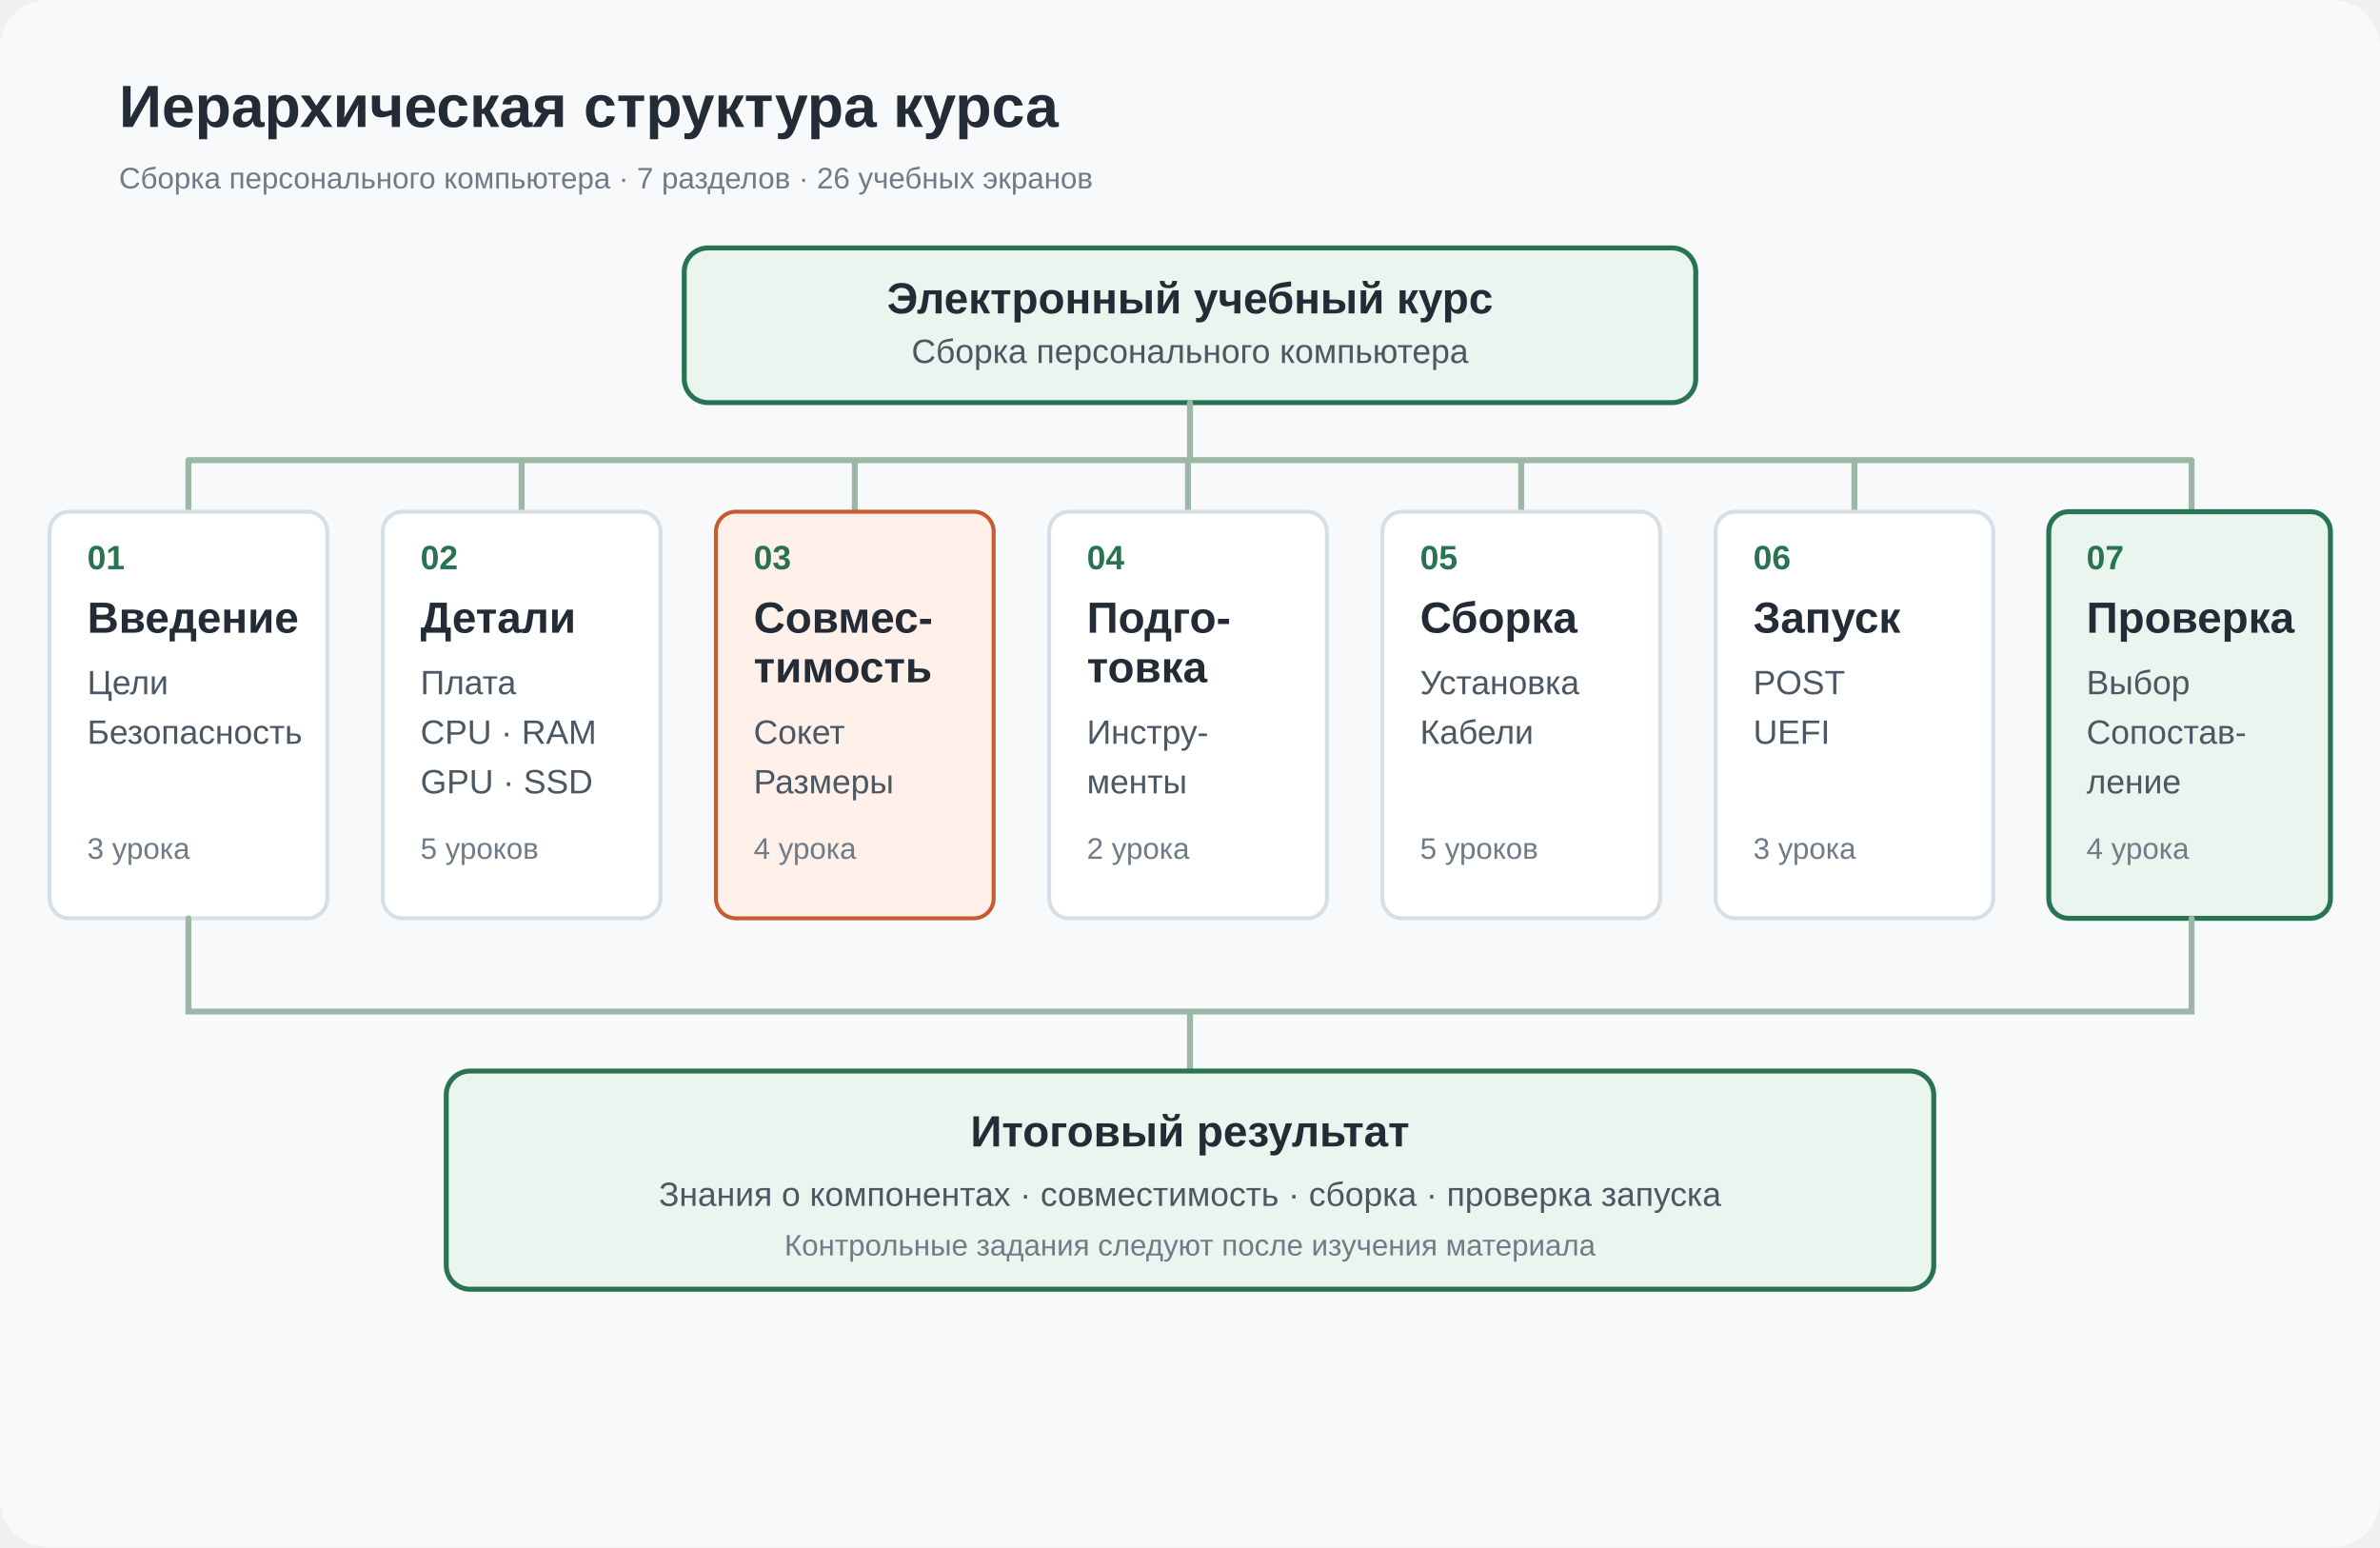
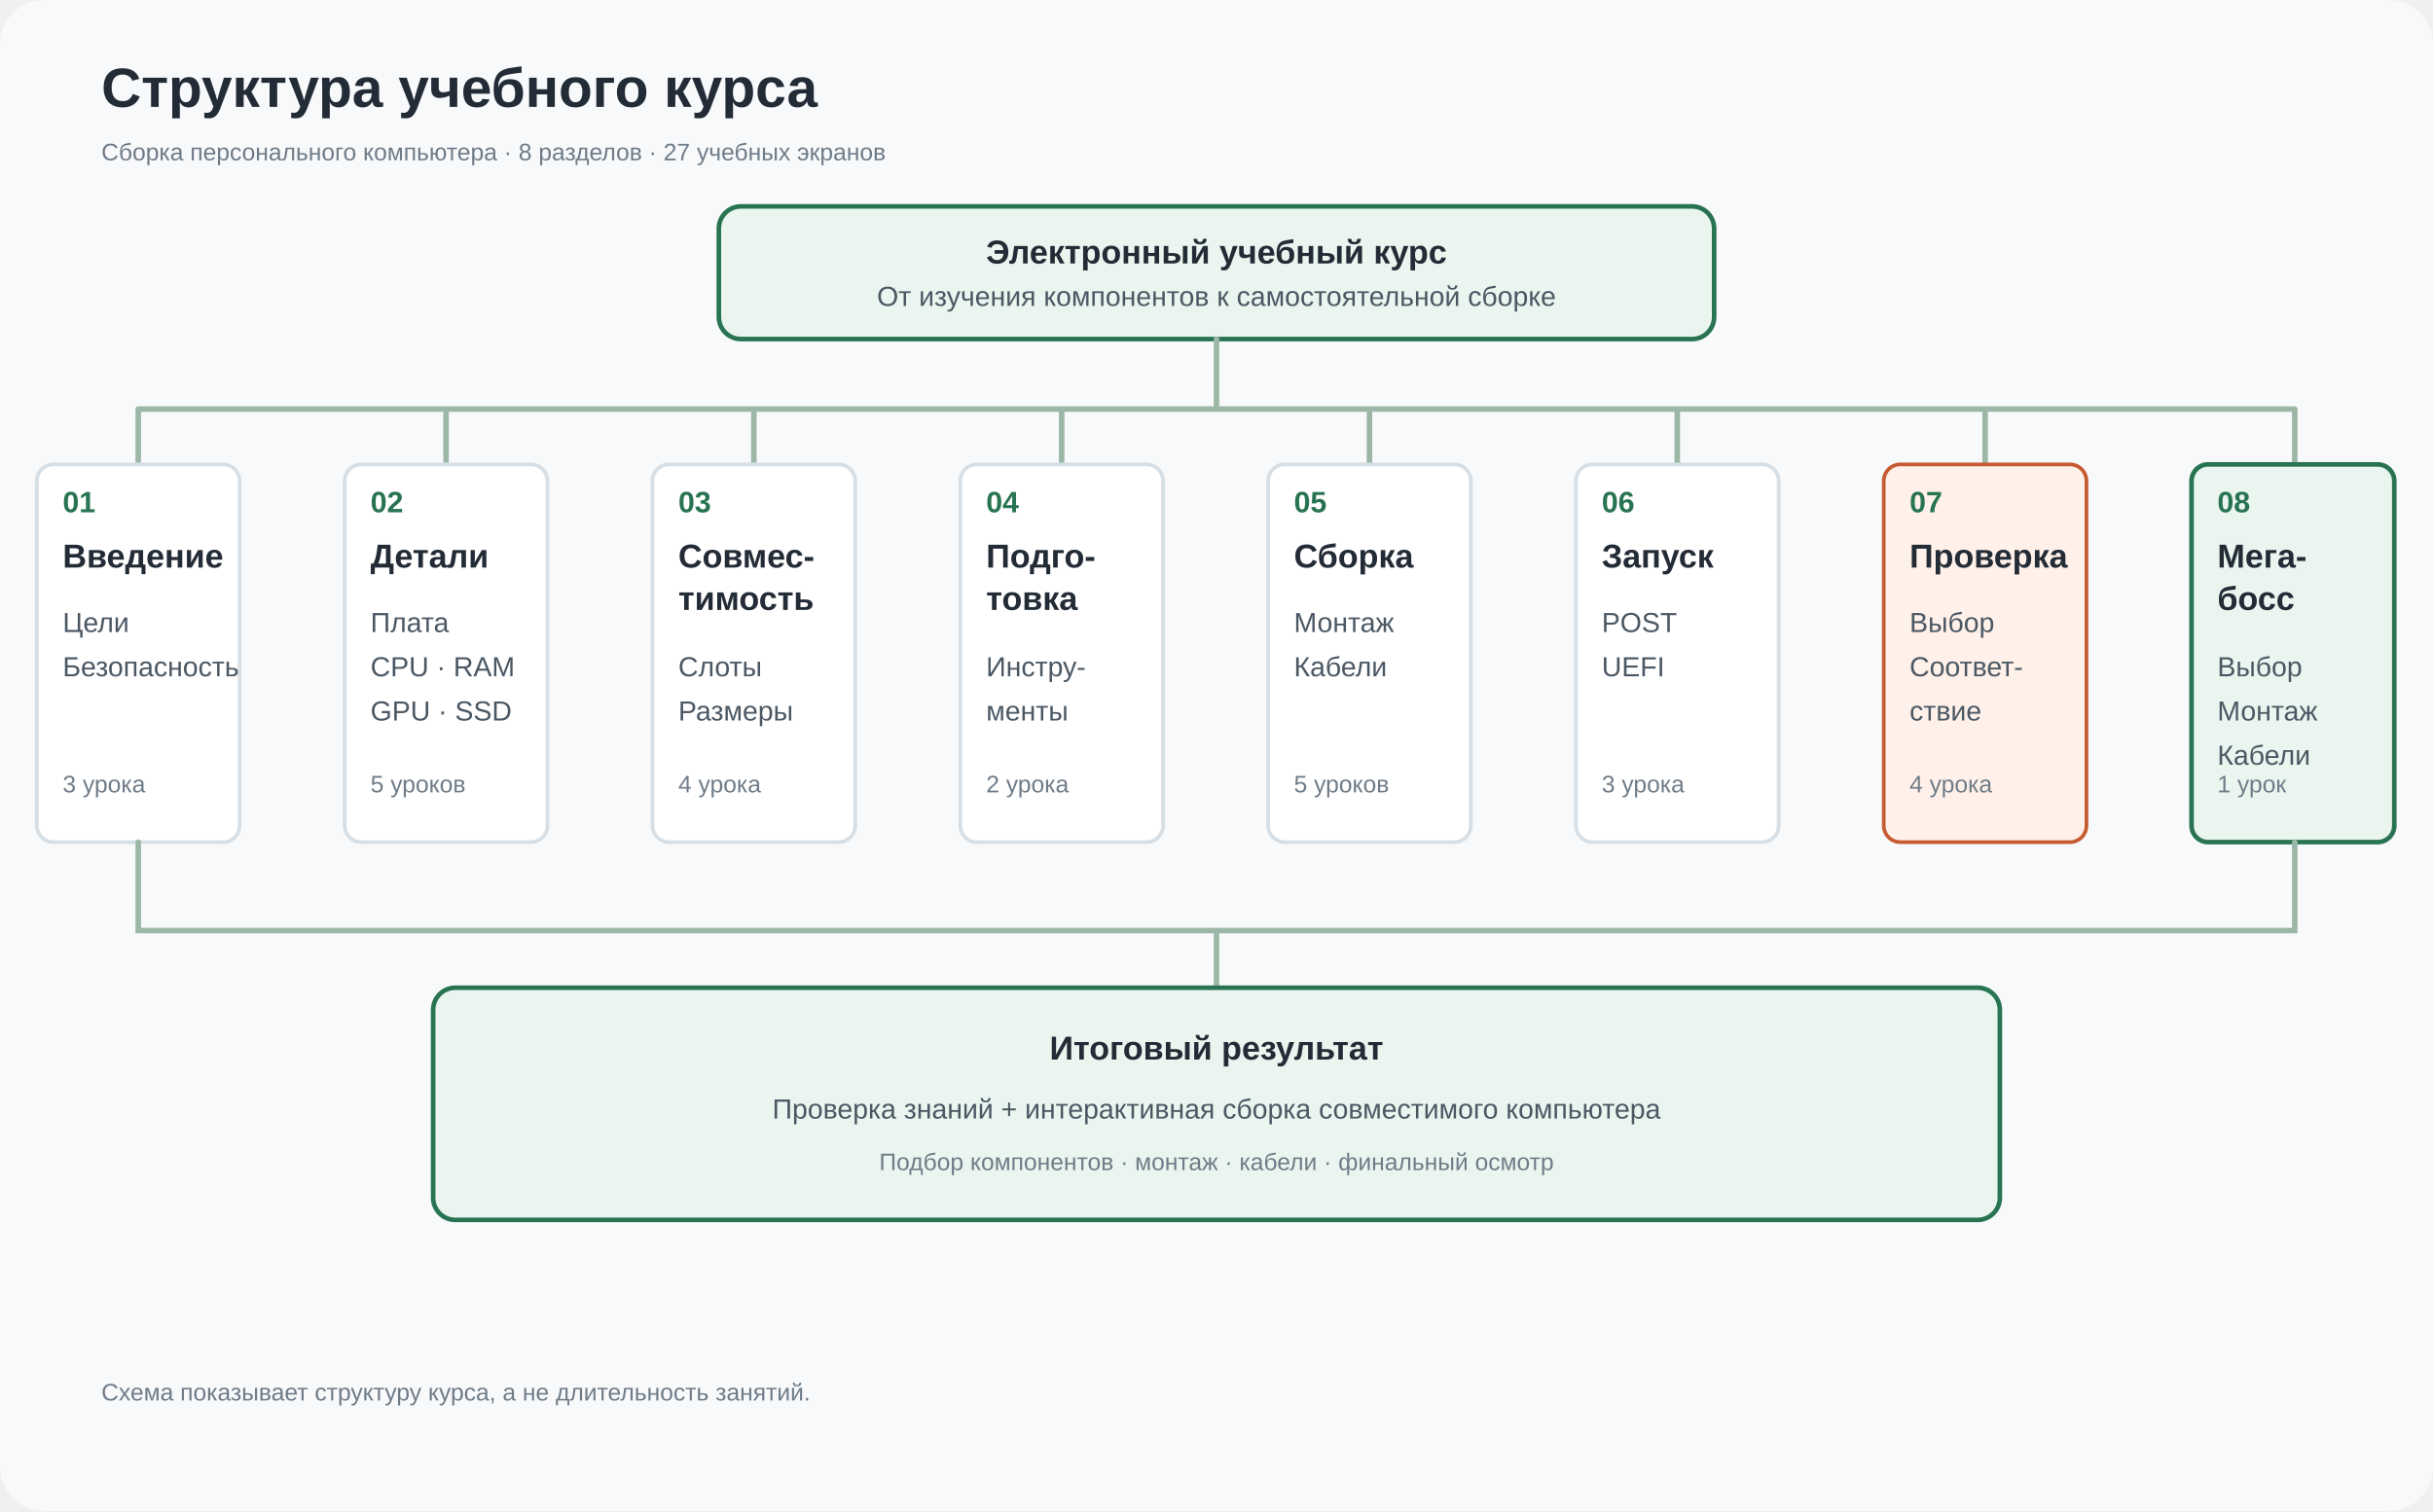
- <svg xmlns="http://www.w3.org/2000/svg" viewBox="0 0 1200 780" role="img" aria-labelledby="title desc">
+ <svg xmlns="http://www.w3.org/2000/svg" viewBox="0 0 1320 820" role="img" aria-labelledby="title desc">
  <defs>
-     <style>.bg{fill:#f7f9fb}.card{fill:#fff;stroke:#d6dfe5;stroke-width:2}.root{fill:#e9f5ee;stroke:#287452;stroke-width:2.5}.accent{fill:#fff0e9;stroke:#c65b31;stroke-width:2}.title{font:700 30px Arial,sans-serif;fill:#232c36}.head{font:700 22px Arial,sans-serif;fill:#232c36}.text{font:17px Arial,sans-serif;fill:#4b5864}.number{font:700 17px Arial,sans-serif;fill:#287452}.line{stroke:#9cb7a5;stroke-width:3;fill:none;stroke-linecap:round}.sub{font:15px Arial,sans-serif;fill:#6f7c88}</style>
+     <style>
+ .bg{fill:#f7f9fb}.card{fill:#fff;stroke:#d6dfe5;stroke-width:2}.root{fill:#e9f5ee;stroke:#287452;stroke-width:2.5}.accent{fill:#fff0e9;stroke:#c65b31;stroke-width:2}
+ .title{font:700 30px Arial,sans-serif;fill:#232c36}.head{font:700 18px Arial,sans-serif;fill:#232c36}.text{font:15px Arial,sans-serif;fill:#4b5864}.number{font:700 16px Arial,sans-serif;fill:#287452}.line{stroke:#9cb7a5;stroke-width:3;fill:none;stroke-linecap:round}.sub{font:13px Arial,sans-serif;fill:#6f7c88}
+ </style>
  </defs>
-   <rect class="bg" width="1200" height="780" rx="24" />
-   <text x="60" y="64" class="title">Иерархическая структура курса</text>
-   <text x="60" y="95" class="sub">Сборка персонального компьютера · 7 разделов · 26 учебных экранов</text>
-   <rect x="345" y="125" width="510" height="78" rx="12" class="root" />
-   <text x="600" y="158" text-anchor="middle" class="head">Электронный учебный курс</text>
-   <text x="600" y="183" text-anchor="middle" class="text">Сборка персонального компьютера</text>
-   <path d="M600 203V232M95 232H1105M95 232V258M263 232V258M431 232V258M599 232V258M767 232V258M935 232V258M1105 232V258" class="line" />
+   <rect class="bg" width="1320" height="820" rx="24" />
+   <text x="55" y="58" class="title">Структура учебного курса</text>
+   <text x="55" y="87" class="sub">Сборка персонального компьютера · 8 разделов · 27 учебных экранов</text>
+   <rect x="390" y="112" width="540" height="72" rx="12" class="root" />
+   <text x="660" y="143" text-anchor="middle" class="head">Электронный учебный курс</text>
+   <text x="660" y="166" text-anchor="middle" class="text">От изучения компонентов к самостоятельной сборке</text>
+   <path d="M660 184V222M75 222H1245M75 222V252M242 222V252M409 222V252M576 222V252M743 222V252M910 222V252M1077 222V252M1245 222V252" class="line" />
  <g>
-     <rect x="25" y="258" width="140" height="205" rx="10" class="card" />
-     <text x="44" y="287" class="number">01</text>
-     <text x="44" y="319" class="head">Введение</text>
-     <text x="44" y="350" class="text">Цели</text>
-     <text x="44" y="375" class="text">Безопасность</text>
-     <text x="44" y="433" class="sub">3 урока</text>
+     <rect x="20" y="252" width="110" height="205" rx="9" class="card" />
+     <text x="34" y="278" class="number">01</text>
+     <text x="34" y="308" class="head">Введение</text>
+     <text x="34" y="343" class="text">Цели</text>
+     <text x="34" y="367" class="text">Безопасность</text>
+     <text x="34" y="430" class="sub">3 урока</text>
  </g>
  <g>
-     <rect x="193" y="258" width="140" height="205" rx="10" class="card" />
-     <text x="212" y="287" class="number">02</text>
-     <text x="212" y="319" class="head">Детали</text>
-     <text x="212" y="350" class="text">Плата</text>
-     <text x="212" y="375" class="text">CPU · RAM</text>
-     <text x="212" y="400" class="text">GPU · SSD</text>
-     <text x="212" y="433" class="sub">5 уроков</text>
+     <rect x="187" y="252" width="110" height="205" rx="9" class="card" />
+     <text x="201" y="278" class="number">02</text>
+     <text x="201" y="308" class="head">Детали</text>
+     <text x="201" y="343" class="text">Плата</text>
+     <text x="201" y="367" class="text">CPU · RAM</text>
+     <text x="201" y="391" class="text">GPU · SSD</text>
+     <text x="201" y="430" class="sub">5 уроков</text>
  </g>
  <g>
-     <rect x="361" y="258" width="140" height="205" rx="10" class="accent" />
-     <text x="380" y="287" class="number">03</text>
-     <text x="380" y="319" class="head">Совмес-</text>
-     <text x="380" y="344" class="head">тимость</text>
-     <text x="380" y="375" class="text">Сокет</text>
-     <text x="380" y="400" class="text">Размеры</text>
-     <text x="380" y="433" class="sub">4 урока</text>
+     <rect x="354" y="252" width="110" height="205" rx="9" class="card" />
+     <text x="368" y="278" class="number">03</text>
+     <text x="368" y="308" class="head">Совмес-</text>
+     <text x="368" y="331" class="head">тимость</text>
+     <text x="368" y="367" class="text">Слоты</text>
+     <text x="368" y="391" class="text">Размеры</text>
+     <text x="368" y="430" class="sub">4 урока</text>
  </g>
  <g>
-     <rect x="529" y="258" width="140" height="205" rx="10" class="card" />
-     <text x="548" y="287" class="number">04</text>
-     <text x="548" y="319" class="head">Подго-</text>
-     <text x="548" y="344" class="head">товка</text>
-     <text x="548" y="375" class="text">Инстру-</text>
-     <text x="548" y="400" class="text">менты</text>
-     <text x="548" y="433" class="sub">2 урока</text>
+     <rect x="521" y="252" width="110" height="205" rx="9" class="card" />
+     <text x="535" y="278" class="number">04</text>
+     <text x="535" y="308" class="head">Подго-</text>
+     <text x="535" y="331" class="head">товка</text>
+     <text x="535" y="367" class="text">Инстру-</text>
+     <text x="535" y="391" class="text">менты</text>
+     <text x="535" y="430" class="sub">2 урока</text>
  </g>
  <g>
-     <rect x="697" y="258" width="140" height="205" rx="10" class="card" />
-     <text x="716" y="287" class="number">05</text>
-     <text x="716" y="319" class="head">Сборка</text>
-     <text x="716" y="350" class="text">Установка</text>
-     <text x="716" y="375" class="text">Кабели</text>
-     <text x="716" y="433" class="sub">5 уроков</text>
+     <rect x="688" y="252" width="110" height="205" rx="9" class="card" />
+     <text x="702" y="278" class="number">05</text>
+     <text x="702" y="308" class="head">Сборка</text>
+     <text x="702" y="343" class="text">Монтаж</text>
+     <text x="702" y="367" class="text">Кабели</text>
+     <text x="702" y="430" class="sub">5 уроков</text>
  </g>
  <g>
-     <rect x="865" y="258" width="140" height="205" rx="10" class="card" />
-     <text x="884" y="287" class="number">06</text>
-     <text x="884" y="319" class="head">Запуск</text>
-     <text x="884" y="350" class="text">POST</text>
-     <text x="884" y="375" class="text">UEFI</text>
-     <text x="884" y="433" class="sub">3 урока</text>
+     <rect x="855" y="252" width="110" height="205" rx="9" class="card" />
+     <text x="869" y="278" class="number">06</text>
+     <text x="869" y="308" class="head">Запуск</text>
+     <text x="869" y="343" class="text">POST</text>
+     <text x="869" y="367" class="text">UEFI</text>
+     <text x="869" y="430" class="sub">3 урока</text>
  </g>
  <g>
-     <rect x="1033" y="258" width="142" height="205" rx="10" class="root" />
-     <text x="1052" y="287" class="number">07</text>
-     <text x="1052" y="319" class="head">Проверка</text>
-     <text x="1052" y="350" class="text">Выбор</text>
-     <text x="1052" y="375" class="text">Сопостав-</text>
-     <text x="1052" y="400" class="text">ление</text>
-     <text x="1052" y="433" class="sub">4 урока</text>
+     <rect x="1022" y="252" width="110" height="205" rx="9" class="accent" />
+     <text x="1036" y="278" class="number">07</text>
+     <text x="1036" y="308" class="head">Проверка</text>
+     <text x="1036" y="343" class="text">Выбор</text>
+     <text x="1036" y="367" class="text">Соответ-</text>
+     <text x="1036" y="391" class="text">ствие</text>
+     <text x="1036" y="430" class="sub">4 урока</text>
  </g>
-   <path d="M95 463V510H1105V463M600 510V540" class="line" />
-   <rect x="225" y="540" width="750" height="110" rx="12" class="root" />
-   <text x="600" y="578" text-anchor="middle" class="head">Итоговый результат</text>
-   <text x="600" y="608" text-anchor="middle" class="text">Знания о компонентах · совместимость · сборка · проверка запуска</text>
-   <text x="600" y="633" text-anchor="middle" class="sub">Контрольные задания следуют после изучения материала</text>
+   <g>
+     <rect x="1189" y="252" width="110" height="205" rx="9" class="root" />
+     <text x="1203" y="278" class="number">08</text>
+     <text x="1203" y="308" class="head">Мега-</text>
+     <text x="1203" y="331" class="head">босс</text>
+     <text x="1203" y="367" class="text">Выбор</text>
+     <text x="1203" y="391" class="text">Монтаж</text>
+     <text x="1203" y="415" class="text">Кабели</text>
+     <text x="1203" y="430" class="sub">1 урок</text>
+   </g>
+   <path d="M75 457V505H1245V457M660 505V536" class="line" />
+   <rect x="235" y="536" width="850" height="126" rx="12" class="root" />
+   <text x="660" y="575" text-anchor="middle" class="head">Итоговый результат</text>
+   <text x="660" y="607" text-anchor="middle" class="text">Проверка знаний + интерактивная сборка совместимого компьютера</text>
+   <text x="660" y="635" text-anchor="middle" class="sub">Подбор компонентов · монтаж · кабели · финальный осмотр</text>
+   <text x="55" y="760" class="sub">Схема показывает структуру курса, а не длительность занятий.</text>
</svg>
